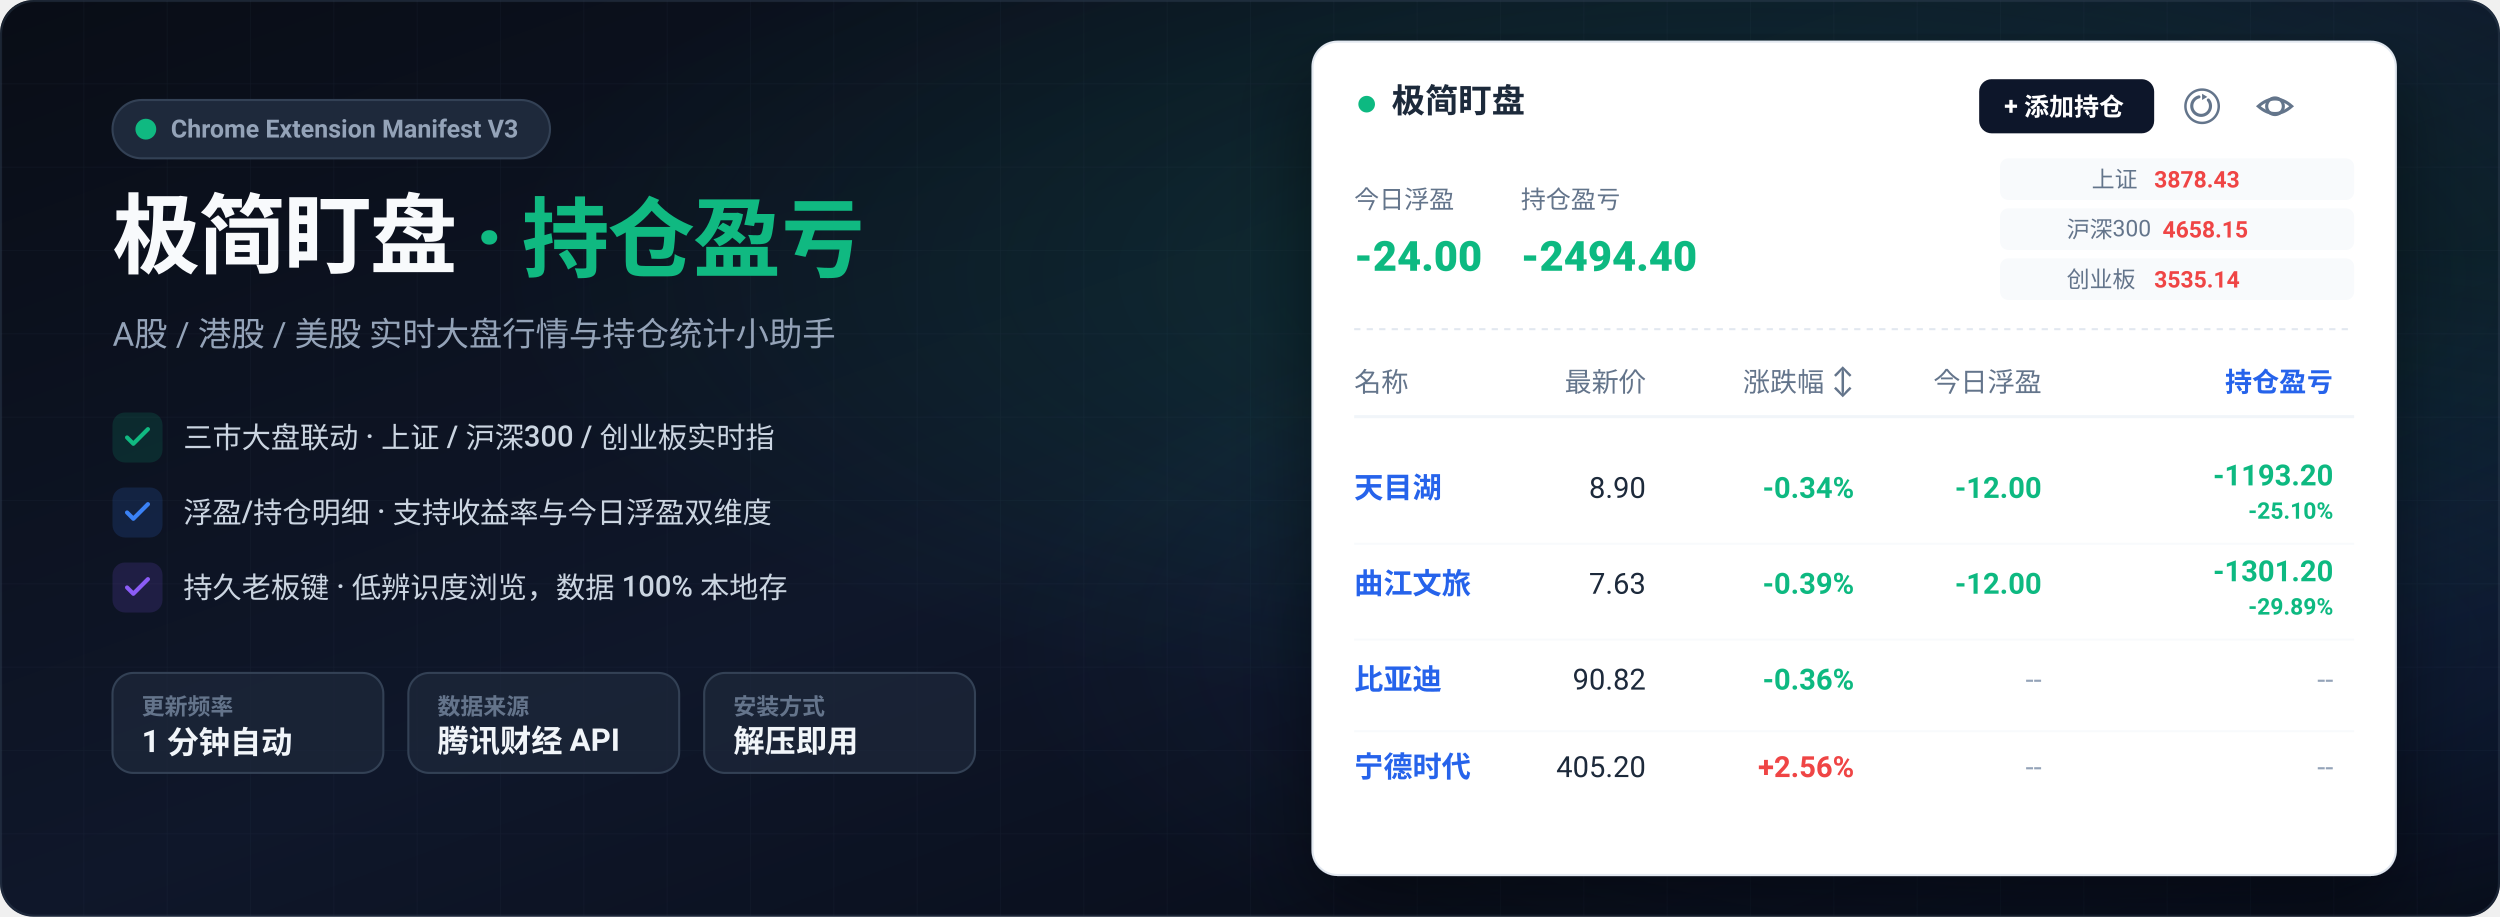
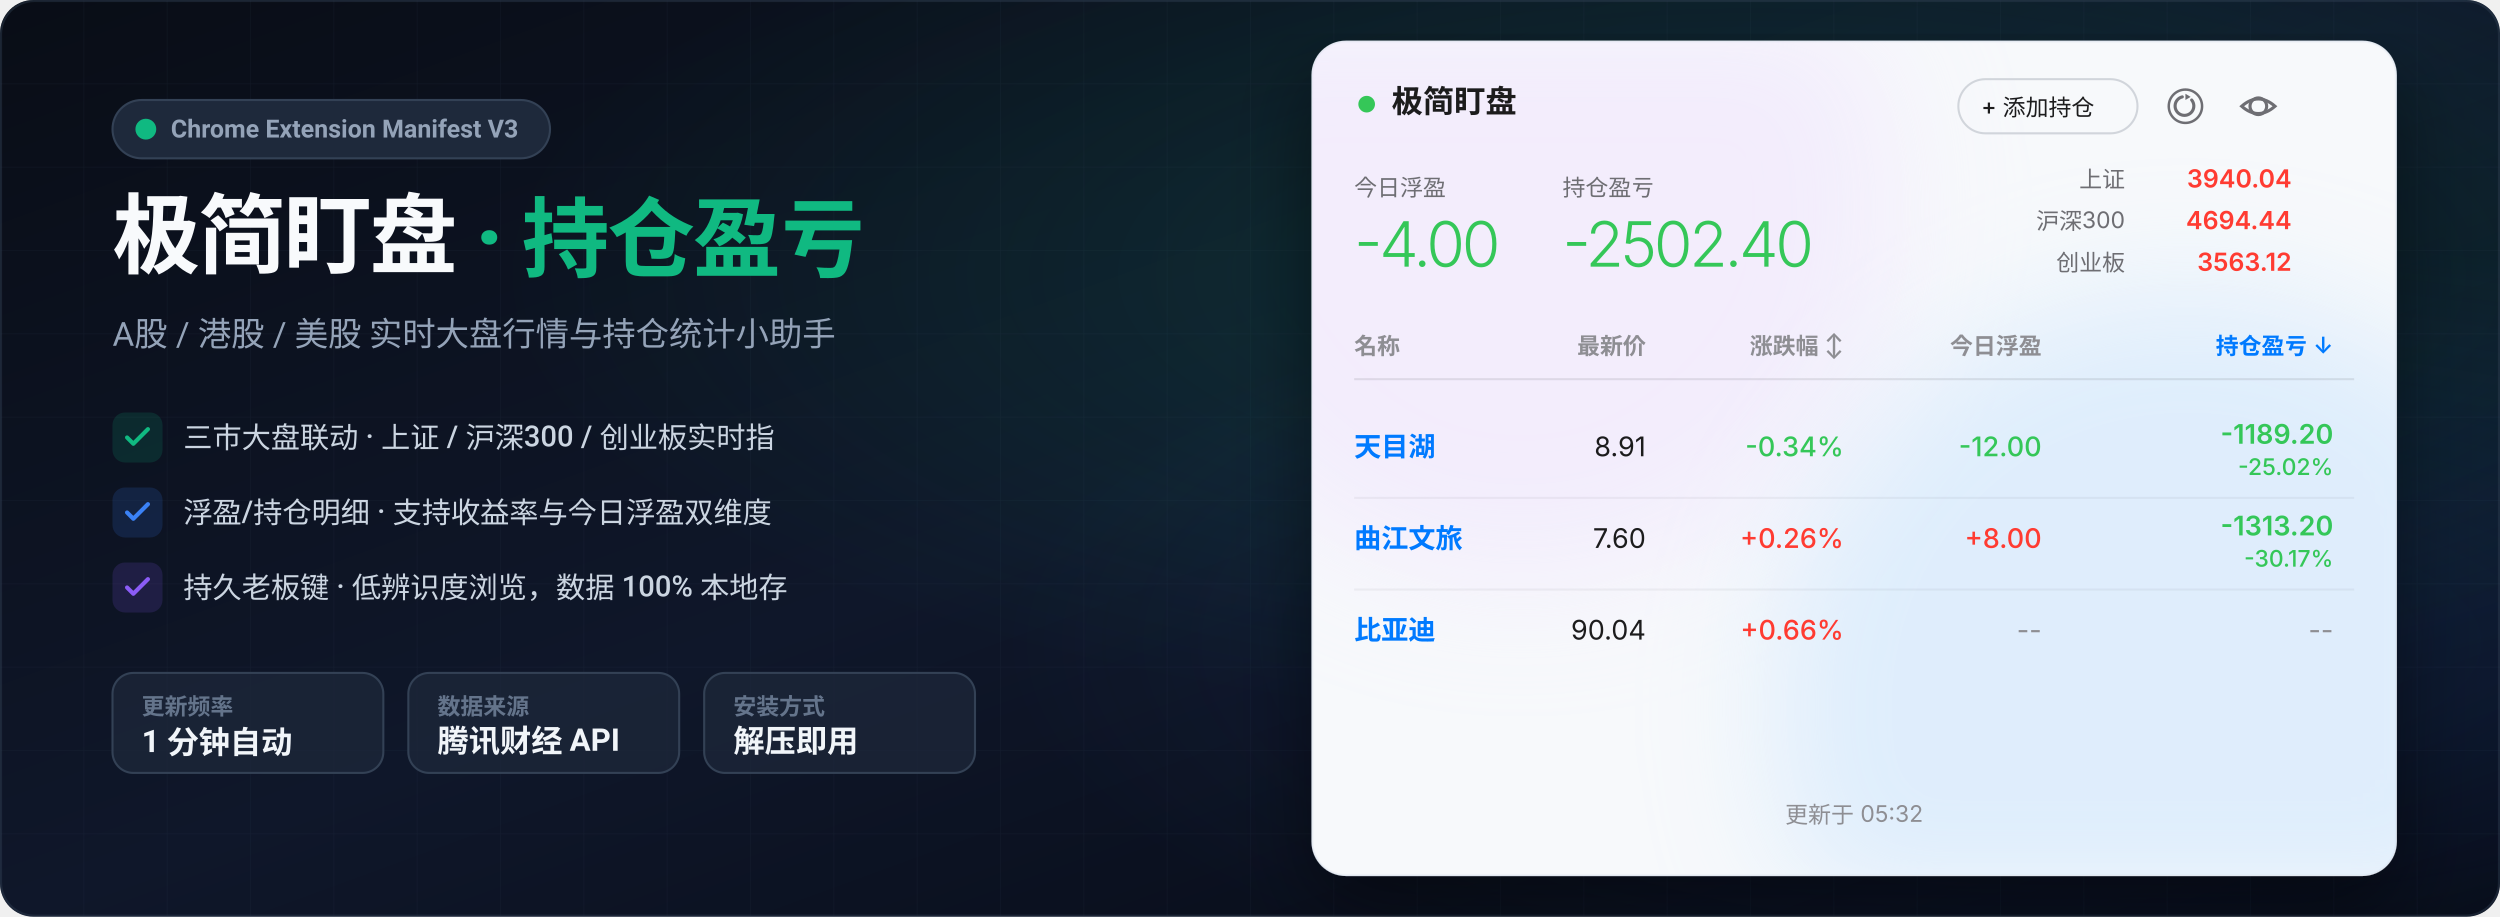
<svg xmlns="http://www.w3.org/2000/svg" viewBox="0 0 1200 440" width="100%" height="100%">
  <defs>
    <linearGradient id="bg-grad" x1="0%" y1="0%" x2="100%" y2="100%">
      <stop offset="0%" stop-color="#090D16" />
      <stop offset="50%" stop-color="#0F172A" />
      <stop offset="100%" stop-color="#050811" />
    </linearGradient>
    <radialGradient id="glow-green" cx="70%" cy="30%" r="50%">
      <stop offset="0%" stop-color="#10B981" stop-opacity="0.18" />
      <stop offset="100%" stop-color="#10B981" stop-opacity="0" />
    </radialGradient>
    <radialGradient id="glow-blue" cx="85%" cy="70%" r="45%">
      <stop offset="0%" stop-color="#3B82F6" stop-opacity="0.15" />
      <stop offset="100%" stop-color="#3B82F6" stop-opacity="0" />
    </radialGradient>
    <filter id="shadow" x="-10%" y="-10%" width="120%" height="120%">
      <feDropShadow dx="0" dy="16" stdDeviation="20" flood-color="#000000" flood-opacity="0.5" />
    </filter>
    <pattern id="grid" width="40" height="40" patternUnits="userSpaceOnUse">
      <path d="M 40 0 L 0 0 0 40" fill="none" stroke="#334155" stroke-width="0.5" stroke-opacity="0.2" />
    </pattern>
  </defs>
  <rect width="1200" height="440" fill="url(#bg-grad)" rx="16" />
  <rect width="1200" height="440" fill="url(#grid)" rx="16" />
  <rect width="1200" height="440" fill="url(#glow-green)" rx="16" />
  <rect width="1200" height="440" fill="url(#glow-blue)" rx="16" />
  <rect x="0.5" y="0.5" width="1199" height="439" rx="16" fill="none" stroke="#334155" stroke-opacity="0.4" />
  <g transform="translate(54, 48)">
    <g transform="translate(0, 0)">
      <rect width="210" height="28" rx="14" fill="#1E293B" stroke="#334155" stroke-width="1" />
      <circle cx="16" cy="14" r="5" fill="#10B981" />
      <text x="28" y="18" fill="#94A3B8" font-family="-apple-system, BlinkMacSystemFont, 'Segoe UI', Roboto, sans-serif" font-size="12" font-weight="600">Chrome Extension Manifest V3</text>
    </g>
    <text x="0" y="80" fill="#F8FAFC" font-family="-apple-system, BlinkMacSystemFont, 'Segoe UI', Roboto, sans-serif" font-size="42" font-weight="800" letter-spacing="-0.02em">
      极简盯盘 <tspan fill="#10B981">· 持仓盈亏</tspan>
    </text>
    <text x="0" y="118" fill="#94A3B8" font-family="-apple-system, BlinkMacSystemFont, 'Segoe UI', Roboto, sans-serif" font-size="16" font-weight="400">
      A股 / 港股 / 美股 实时大盘行情与持仓统计小助手
    </text>
    <g transform="translate(0, 150)">
      <g transform="translate(0, 0)">
        <rect width="24" height="24" rx="6" fill="#10B981" fill-opacity="0.15" />
        <path d="M7 12l3 3 7-7" fill="none" stroke="#10B981" stroke-width="2" stroke-linecap="round" stroke-linejoin="round" />
        <text x="34" y="17" fill="#CBD5E1" font-family="-apple-system, BlinkMacSystemFont, 'Segoe UI', Roboto, sans-serif" font-size="14" font-weight="500">三市大盘联动 · 上证 / 沪深300 / 创业板实时指</text>
      </g>
      <g transform="translate(0, 36)">
        <rect width="24" height="24" rx="6" fill="#3B82F6" fill-opacity="0.15" />
        <path d="M7 12l3 3 7-7" fill="none" stroke="#3B82F6" stroke-width="2" stroke-linecap="round" stroke-linejoin="round" />
        <text x="34" y="17" fill="#CBD5E1" font-family="-apple-system, BlinkMacSystemFont, 'Segoe UI', Roboto, sans-serif" font-size="14" font-weight="500">浮盈/持仓明细 · 支持收益率与今日浮盈双维度</text>
      </g>
      <g transform="translate(0, 72)">
        <rect width="24" height="24" rx="6" fill="#8B5CF6" fill-opacity="0.15" />
        <path d="M7 12l3 3 7-7" fill="none" stroke="#8B5CF6" stroke-width="2" stroke-linecap="round" stroke-linejoin="round" />
        <text x="34" y="17" fill="#CBD5E1" font-family="-apple-system, BlinkMacSystemFont, 'Segoe UI', Roboto, sans-serif" font-size="14" font-weight="500">持久老板键 · 低辨识度浏览，数据 100% 本地存</text>
      </g>
    </g>
    <g transform="translate(0, 275)">
      <g transform="translate(0, 0)">
        <rect width="130" height="48" rx="10" fill="#1E293B" fill-opacity="0.7" stroke="#334155" stroke-width="1" />
        <text x="14" y="20" fill="#64748B" font-family="-apple-system, BlinkMacSystemFont, 'Segoe UI', Roboto, sans-serif" font-size="11" font-weight="600">更新频率</text>
        <text x="14" y="38" fill="#F1F5F9" font-family="-apple-system, BlinkMacSystemFont, 'Segoe UI', Roboto, sans-serif" font-size="15" font-weight="700">1 分钟自动</text>
      </g>
      <g transform="translate(142, 0)">
        <rect width="130" height="48" rx="10" fill="#1E293B" fill-opacity="0.7" stroke="#334155" stroke-width="1" />
        <text x="14" y="20" fill="#64748B" font-family="-apple-system, BlinkMacSystemFont, 'Segoe UI', Roboto, sans-serif" font-size="11" font-weight="600">数据来源</text>
        <text x="14" y="38" fill="#F1F5F9" font-family="-apple-system, BlinkMacSystemFont, 'Segoe UI', Roboto, sans-serif" font-size="15" font-weight="700">腾讯财经 API</text>
      </g>
      <g transform="translate(284, 0)">
        <rect width="130" height="48" rx="10" fill="#1E293B" fill-opacity="0.7" stroke="#334155" stroke-width="1" />
        <text x="14" y="20" fill="#64748B" font-family="-apple-system, BlinkMacSystemFont, 'Segoe UI', Roboto, sans-serif" font-size="11" font-weight="600">安装方式</text>
        <text x="14" y="38" fill="#F1F5F9" font-family="-apple-system, BlinkMacSystemFont, 'Segoe UI', Roboto, sans-serif" font-size="15" font-weight="700">解压即用</text>
      </g>
    </g>
  </g>
  <g transform="translate(630, 20)" filter="url(#shadow)">
-     <rect width="520" height="400" rx="12" fill="#FFFFFF" stroke="#E2E8F0" stroke-width="1" />
-     <g transform="translate(20, 18)">
-       <circle cx="6" cy="12" r="4" fill="#10B981" />
-       <text x="18" y="16" fill="#1E293B" font-family="-apple-system, BlinkMacSystemFont, 'Segoe UI', Roboto, sans-serif" font-size="16" font-weight="700">极简盯盘</text>
-       <g transform="translate(300, 0)">
-         <rect width="84" height="26" rx="6" fill="#0F172A" />
-         <text x="12" y="17" fill="#FFFFFF" font-family="-apple-system, BlinkMacSystemFont, 'Segoe UI', Roboto, sans-serif" font-size="12" font-weight="600">+ 添加持仓</text>
-       </g>
-       <g transform="translate(398, 4)">
-         <circle cx="9" cy="9" r="8" fill="none" stroke="#64748B" stroke-width="1.2" />
-         <path d="M12 6 A4.5 4.5 0 1 1 7.5 4.5" fill="none" stroke="#64748B" stroke-width="1.5" stroke-linecap="round" />
-         <path d="M9 3 l2.5 1.5 L9 6 Z" fill="#64748B" />
-       </g>
-       <g transform="translate(432, 4)">
-         <circle cx="10" cy="9" r="4" fill="none" stroke="#64748B" stroke-width="1.5" />
-         <path d="M 2 9 Q 10 2 18 9 Q 10 16 2 9 Z" fill="none" stroke="#64748B" stroke-width="1.5" />
-       </g>
-     </g>
-     <g transform="translate(20, 56)">
-       <g transform="translate(310, 0)">
-         <rect width="170" height="20" rx="4" fill="#F8FAFC" />
-         <text x="44" y="14" fill="#64748B" font-family="-apple-system, BlinkMacSystemFont, 'Segoe UI', Roboto, sans-serif" font-size="11">上证</text>
-         <text x="74" y="14" fill="#EF4444" font-family="-apple-system, BlinkMacSystemFont, 'Segoe UI', Roboto, sans-serif" font-size="11" font-weight="600">3878.43</text>
-         <g transform="translate(0, 24)">
-           <rect width="170" height="20" rx="4" fill="#F8FAFC" />
-           <text x="32" y="14" fill="#64748B" font-family="-apple-system, BlinkMacSystemFont, 'Segoe UI', Roboto, sans-serif" font-size="11">沪深300</text>
-           <text x="78" y="14" fill="#EF4444" font-family="-apple-system, BlinkMacSystemFont, 'Segoe UI', Roboto, sans-serif" font-size="11" font-weight="600">4658.15</text>
+     <rect width="520" height="400" rx="16" fill="#F0F4F8" stroke="#E2E8F0" stroke-width="1" />
+     <g clip-path="url(#card-clip)">
+       <clipPath id="card-clip">
+         <rect width="520" height="400" rx="16" />
+       </clipPath>
+       <circle cx="100" cy="80" r="180" fill="#E0C3FC" opacity="0.45" filter="blur(30px)" />
+       <circle cx="420" cy="320" r="200" fill="#8EC5FC" opacity="0.45" filter="blur(30px)" />
+       <rect width="520" height="400" fill="rgba(255, 255, 255, 0.45)" />
+       <g transform="translate(20, 18)">
+         <circle cx="6" cy="12" r="4" fill="#34C759" />
+         <text x="18" y="16" fill="#1D1D1F" font-family="-apple-system, BlinkMacSystemFont, 'SF Pro Display', 'Segoe UI', sans-serif" font-size="15" font-weight="600">极简盯盘</text>
+         <g transform="translate(290, 0)">
+           <rect width="86" height="26" rx="13" fill="none" stroke="#D1D5DB" stroke-width="1" />
+           <text x="11" y="17" fill="#1D1D1F" font-family="-apple-system, BlinkMacSystemFont, 'SF Pro Text', sans-serif" font-size="11" font-weight="500">+ 添加持仓</text>
        </g>
-         <g transform="translate(0, 48)">
-           <rect width="170" height="20" rx="4" fill="#F8FAFC" />
-           <text x="32" y="14" fill="#64748B" font-family="-apple-system, BlinkMacSystemFont, 'Segoe UI', Roboto, sans-serif" font-size="11">创业板</text>
-           <text x="74" y="14" fill="#EF4444" font-family="-apple-system, BlinkMacSystemFont, 'Segoe UI', Roboto, sans-serif" font-size="11" font-weight="600">3535.14</text>
+         <g transform="translate(390, 4)">
+           <circle cx="9" cy="9" r="8" fill="none" stroke="#6E6E73" stroke-width="1.2" />
+           <path d="M12 6 A4.5 4.5 0 1 1 7.5 4.5" fill="none" stroke="#6E6E73" stroke-width="1.5" stroke-linecap="round" />
+           <path d="M9 3 l2.5 1.5 L9 6 Z" fill="#6E6E73" />
+         </g>
+         <g transform="translate(424, 4)">
+           <circle cx="10" cy="9" r="4" fill="none" stroke="#6E6E73" stroke-width="1.5" />
+           <path d="M 2 9 Q 10 2 18 9 Q 10 16 2 9 Z" fill="none" stroke="#6E6E73" stroke-width="1.5" />
        </g>
      </g>
-       <g transform="translate(0, 10)">
-         <text x="0" y="14" fill="#64748B" font-family="-apple-system, BlinkMacSystemFont, 'Segoe UI', Roboto, sans-serif" font-size="12">今日浮盈</text>
-         <text x="80" y="14" fill="#64748B" font-family="-apple-system, BlinkMacSystemFont, 'Segoe UI', Roboto, sans-serif" font-size="12">持仓盈亏</text>
-         <text x="0" y="44" fill="#10B981" font-family="-apple-system, BlinkMacSystemFont, 'Segoe UI', Roboto, sans-serif" font-size="20" font-weight="800">-24.00</text>
-         <text x="80" y="44" fill="#10B981" font-family="-apple-system, BlinkMacSystemFont, 'Segoe UI', Roboto, sans-serif" font-size="20" font-weight="800">-2494.40</text>
+       <g transform="translate(20, 58)">
+         <g transform="translate(320, 0)">
+           <g transform="translate(0, 0)">
+             <text x="50" y="12" text-anchor="end" fill="#6E6E73" font-family="-apple-system, BlinkMacSystemFont, sans-serif" font-size="11">上证</text>
+             <text x="130" y="12" text-anchor="end" fill="#FF3B30" font-family="-apple-system, BlinkMacSystemFont, sans-serif" font-size="12" font-weight="600">3940.04</text>
+           </g>
+           <g transform="translate(0, 20)">
+             <text x="50" y="12" text-anchor="end" fill="#6E6E73" font-family="-apple-system, BlinkMacSystemFont, sans-serif" font-size="11">沪深300</text>
+             <text x="130" y="12" text-anchor="end" fill="#FF3B30" font-family="-apple-system, BlinkMacSystemFont, sans-serif" font-size="12" font-weight="600">4694.44</text>
+           </g>
+           <g transform="translate(0, 40)">
+             <text x="50" y="12" text-anchor="end" fill="#6E6E73" font-family="-apple-system, BlinkMacSystemFont, sans-serif" font-size="11">创业板</text>
+             <text x="130" y="12" text-anchor="end" fill="#FF3B30" font-family="-apple-system, BlinkMacSystemFont, sans-serif" font-size="12" font-weight="600">3563.12</text>
+           </g>
+         </g>
+         <g transform="translate(0, 4)">
+           <text x="0" y="12" fill="#6E6E73" font-family="-apple-system, BlinkMacSystemFont, sans-serif" font-size="11" font-weight="500">今日浮盈</text>
+           <text x="100" y="12" fill="#6E6E73" font-family="-apple-system, BlinkMacSystemFont, sans-serif" font-size="11" font-weight="500">持仓盈亏</text>
+           <text x="0" y="46" fill="#34C759" font-family="-apple-system, BlinkMacSystemFont, 'SF Pro Display', sans-serif" font-size="30" font-weight="300" letter-spacing="-0.05em">-4.00</text>
+           <text x="100" y="46" fill="#34C759" font-family="-apple-system, BlinkMacSystemFont, 'SF Pro Display', sans-serif" font-size="30" font-weight="300" letter-spacing="-0.05em">-2502.40</text>
+         </g>
      </g>
-     </g>
-     <line x1="20" y1="138" x2="500" y2="138" stroke="#E2E8F0" stroke-width="1" stroke-dasharray="3,3" />
-     <g transform="translate(20, 168)">
-       <text x="0" y="0" fill="#64748B" font-family="-apple-system, BlinkMacSystemFont, 'Segoe UI', Roboto, sans-serif" font-size="13" font-weight="500">名称</text>
-       <text x="140" y="0" text-anchor="end" fill="#64748B" font-family="-apple-system, BlinkMacSystemFont, 'Segoe UI', Roboto, sans-serif" font-size="13" font-weight="500">最新价</text>
-       <text x="240" y="0" text-anchor="end" fill="#64748B" font-family="-apple-system, BlinkMacSystemFont, 'Segoe UI', Roboto, sans-serif" font-size="13" font-weight="500">涨跌幅 ↕</text>
-       <text x="330" y="0" text-anchor="end" fill="#64748B" font-family="-apple-system, BlinkMacSystemFont, 'Segoe UI', Roboto, sans-serif" font-size="13" font-weight="500">今日浮盈</text>
-       <text x="470" y="0" text-anchor="end" fill="#2563EB" font-family="-apple-system, BlinkMacSystemFont, 'Segoe UI', Roboto, sans-serif" font-size="13" font-weight="700">持仓盈亏</text>
-       <line x1="0" y1="12" x2="480" y2="12" stroke="#F1F5F9" stroke-width="1.5" />
-     </g>
-     <g transform="translate(20, 205)">
-       <g transform="translate(0, 0)">
-         <text x="0" y="14" fill="#2563EB" font-family="-apple-system, BlinkMacSystemFont, 'Segoe UI', Roboto, sans-serif" font-size="14" font-weight="700">天目湖</text>
-         <text x="140" y="14" text-anchor="end" fill="#1E293B" font-family="-apple-system, BlinkMacSystemFont, 'Segoe UI', Roboto, sans-serif" font-size="14">8.90</text>
-         <text x="240" y="14" text-anchor="end" fill="#10B981" font-family="-apple-system, BlinkMacSystemFont, 'Segoe UI', Roboto, sans-serif" font-size="14" font-weight="600">-0.34%</text>
-         <text x="330" y="14" text-anchor="end" fill="#10B981" font-family="-apple-system, BlinkMacSystemFont, 'Segoe UI', Roboto, sans-serif" font-size="14" font-weight="600">-12.00</text>
-         <text x="470" y="8" text-anchor="end" fill="#10B981" font-family="-apple-system, BlinkMacSystemFont, 'Segoe UI', Roboto, sans-serif" font-size="14" font-weight="700">-1193.20</text>
-         <text x="470" y="24" text-anchor="end" fill="#10B981" font-family="-apple-system, BlinkMacSystemFont, 'Segoe UI', Roboto, sans-serif" font-size="11" font-weight="600">-25.10%</text>
-         <line x1="0" y1="36" x2="480" y2="36" stroke="#F8FAFC" stroke-width="1" />
+       <g transform="translate(20, 150)">
+         <text x="0" y="0" fill="#8E8E93" font-family="-apple-system, BlinkMacSystemFont, sans-serif" font-size="11" font-weight="600">名称</text>
+         <text x="140" y="0" text-anchor="end" fill="#8E8E93" font-family="-apple-system, BlinkMacSystemFont, sans-serif" font-size="11" font-weight="600">最新价</text>
+         <text x="235" y="0" text-anchor="end" fill="#8E8E93" font-family="-apple-system, BlinkMacSystemFont, sans-serif" font-size="11" font-weight="600">涨跌幅 ↕</text>
+         <text x="330" y="0" text-anchor="end" fill="#8E8E93" font-family="-apple-system, BlinkMacSystemFont, sans-serif" font-size="11" font-weight="600">今日浮盈</text>
+         <text x="470" y="0" text-anchor="end" fill="#007AFF" font-family="-apple-system, BlinkMacSystemFont, sans-serif" font-size="11" font-weight="600">持仓盈亏 ↓</text>
+         <line x1="0" y1="12" x2="480" y2="12" stroke="rgba(60,60,67,0.12)" stroke-width="1" />
      </g>
-       <g transform="translate(0, 46)">
-         <text x="0" y="14" fill="#2563EB" font-family="-apple-system, BlinkMacSystemFont, 'Segoe UI', Roboto, sans-serif" font-size="14" font-weight="700">曲江文旅</text>
-         <text x="140" y="14" text-anchor="end" fill="#1E293B" font-family="-apple-system, BlinkMacSystemFont, 'Segoe UI', Roboto, sans-serif" font-size="14">7.63</text>
-         <text x="240" y="14" text-anchor="end" fill="#10B981" font-family="-apple-system, BlinkMacSystemFont, 'Segoe UI', Roboto, sans-serif" font-size="14" font-weight="600">-0.39%</text>
-         <text x="330" y="14" text-anchor="end" fill="#10B981" font-family="-apple-system, BlinkMacSystemFont, 'Segoe UI', Roboto, sans-serif" font-size="14" font-weight="600">-12.00</text>
-         <text x="470" y="8" text-anchor="end" fill="#10B981" font-family="-apple-system, BlinkMacSystemFont, 'Segoe UI', Roboto, sans-serif" font-size="14" font-weight="700">-1301.20</text>
-         <text x="470" y="24" text-anchor="end" fill="#10B981" font-family="-apple-system, BlinkMacSystemFont, 'Segoe UI', Roboto, sans-serif" font-size="11" font-weight="600">-29.89%</text>
-         <line x1="0" y1="36" x2="480" y2="36" stroke="#F8FAFC" stroke-width="1" />
+       <g transform="translate(20, 185)">
+         <g transform="translate(0, 0)">
+           <text x="0" y="14" fill="#007AFF" font-family="-apple-system, BlinkMacSystemFont, sans-serif" font-size="13" font-weight="600">天目湖</text>
+           <text x="140" y="14" text-anchor="end" fill="#1D1D1F" font-family="-apple-system, BlinkMacSystemFont, sans-serif" font-size="13">8.91</text>
+           <text x="235" y="14" text-anchor="end" fill="#34C759" font-family="-apple-system, BlinkMacSystemFont, sans-serif" font-size="13" font-weight="500">-0.34%</text>
+           <text x="330" y="14" text-anchor="end" fill="#34C759" font-family="-apple-system, BlinkMacSystemFont, sans-serif" font-size="13" font-weight="500">-12.00</text>
+           <text x="470" y="8" text-anchor="end" fill="#34C759" font-family="-apple-system, BlinkMacSystemFont, sans-serif" font-size="13" font-weight="600">-1189.20</text>
+           <text x="470" y="23" text-anchor="end" fill="#34C759" font-family="-apple-system, BlinkMacSystemFont, sans-serif" font-size="11" font-weight="500">-25.02%</text>
+           <line x1="0" y1="34" x2="480" y2="34" stroke="rgba(60,60,67,0.06)" stroke-width="1" />
+         </g>
+         <g transform="translate(0, 44)">
+           <text x="0" y="14" fill="#007AFF" font-family="-apple-system, BlinkMacSystemFont, sans-serif" font-size="13" font-weight="600">曲江文旅</text>
+           <text x="140" y="14" text-anchor="end" fill="#1D1D1F" font-family="-apple-system, BlinkMacSystemFont, sans-serif" font-size="13">7.60</text>
+           <text x="235" y="14" text-anchor="end" fill="#FF3B30" font-family="-apple-system, BlinkMacSystemFont, sans-serif" font-size="13" font-weight="500">+0.26%</text>
+           <text x="330" y="14" text-anchor="end" fill="#FF3B30" font-family="-apple-system, BlinkMacSystemFont, sans-serif" font-size="13" font-weight="500">+8.00</text>
+           <text x="470" y="8" text-anchor="end" fill="#34C759" font-family="-apple-system, BlinkMacSystemFont, sans-serif" font-size="13" font-weight="600">-1313.20</text>
+           <text x="470" y="23" text-anchor="end" fill="#34C759" font-family="-apple-system, BlinkMacSystemFont, sans-serif" font-size="11" font-weight="500">-30.17%</text>
+           <line x1="0" y1="34" x2="480" y2="34" stroke="rgba(60,60,67,0.06)" stroke-width="1" />
+         </g>
+         <g transform="translate(0, 88)">
+           <text x="0" y="14" fill="#007AFF" font-family="-apple-system, BlinkMacSystemFont, sans-serif" font-size="13" font-weight="600">比亚迪</text>
+           <text x="140" y="14" text-anchor="end" fill="#1D1D1F" font-family="-apple-system, BlinkMacSystemFont, sans-serif" font-size="13">90.04</text>
+           <text x="235" y="14" text-anchor="end" fill="#FF3B30" font-family="-apple-system, BlinkMacSystemFont, sans-serif" font-size="13" font-weight="500">+0.66%</text>
+           <text x="330" y="14" text-anchor="end" fill="#8E8E93" font-family="-apple-system, BlinkMacSystemFont, sans-serif" font-size="13">--</text>
+           <text x="470" y="14" text-anchor="end" fill="#8E8E93" font-family="-apple-system, BlinkMacSystemFont, sans-serif" font-size="13">--</text>
+         </g>
      </g>
-       <g transform="translate(0, 92)">
-         <text x="0" y="14" fill="#2563EB" font-family="-apple-system, BlinkMacSystemFont, 'Segoe UI', Roboto, sans-serif" font-size="14" font-weight="700">比亚迪</text>
-         <text x="140" y="14" text-anchor="end" fill="#1E293B" font-family="-apple-system, BlinkMacSystemFont, 'Segoe UI', Roboto, sans-serif" font-size="14">90.82</text>
-         <text x="240" y="14" text-anchor="end" fill="#10B981" font-family="-apple-system, BlinkMacSystemFont, 'Segoe UI', Roboto, sans-serif" font-size="14" font-weight="600">-0.36%</text>
-         <text x="330" y="14" text-anchor="end" fill="#94A3B8" font-family="-apple-system, BlinkMacSystemFont, 'Segoe UI', Roboto, sans-serif" font-size="14">--</text>
-         <text x="470" y="14" text-anchor="end" fill="#94A3B8" font-family="-apple-system, BlinkMacSystemFont, 'Segoe UI', Roboto, sans-serif" font-size="14">--</text>
-         <line x1="0" y1="34" x2="480" y2="34" stroke="#F8FAFC" stroke-width="1" />
-       </g>
-       <g transform="translate(0, 134)">
-         <text x="0" y="14" fill="#2563EB" font-family="-apple-system, BlinkMacSystemFont, 'Segoe UI', Roboto, sans-serif" font-size="14" font-weight="700">宁德时代</text>
-         <text x="140" y="14" text-anchor="end" fill="#1E293B" font-family="-apple-system, BlinkMacSystemFont, 'Segoe UI', Roboto, sans-serif" font-size="14">405.20</text>
-         <text x="240" y="14" text-anchor="end" fill="#EF4444" font-family="-apple-system, BlinkMacSystemFont, 'Segoe UI', Roboto, sans-serif" font-size="14" font-weight="600">+2.56%</text>
-         <text x="330" y="14" text-anchor="end" fill="#94A3B8" font-family="-apple-system, BlinkMacSystemFont, 'Segoe UI', Roboto, sans-serif" font-size="14">--</text>
-         <text x="470" y="14" text-anchor="end" fill="#94A3B8" font-family="-apple-system, BlinkMacSystemFont, 'Segoe UI', Roboto, sans-serif" font-size="14">--</text>
-       </g>
+       <text x="260" y="375" text-anchor="middle" fill="#8E8E93" font-family="-apple-system, BlinkMacSystemFont, sans-serif" font-size="11">更新于 05:32</text>
    </g>
  </g>
</svg>
